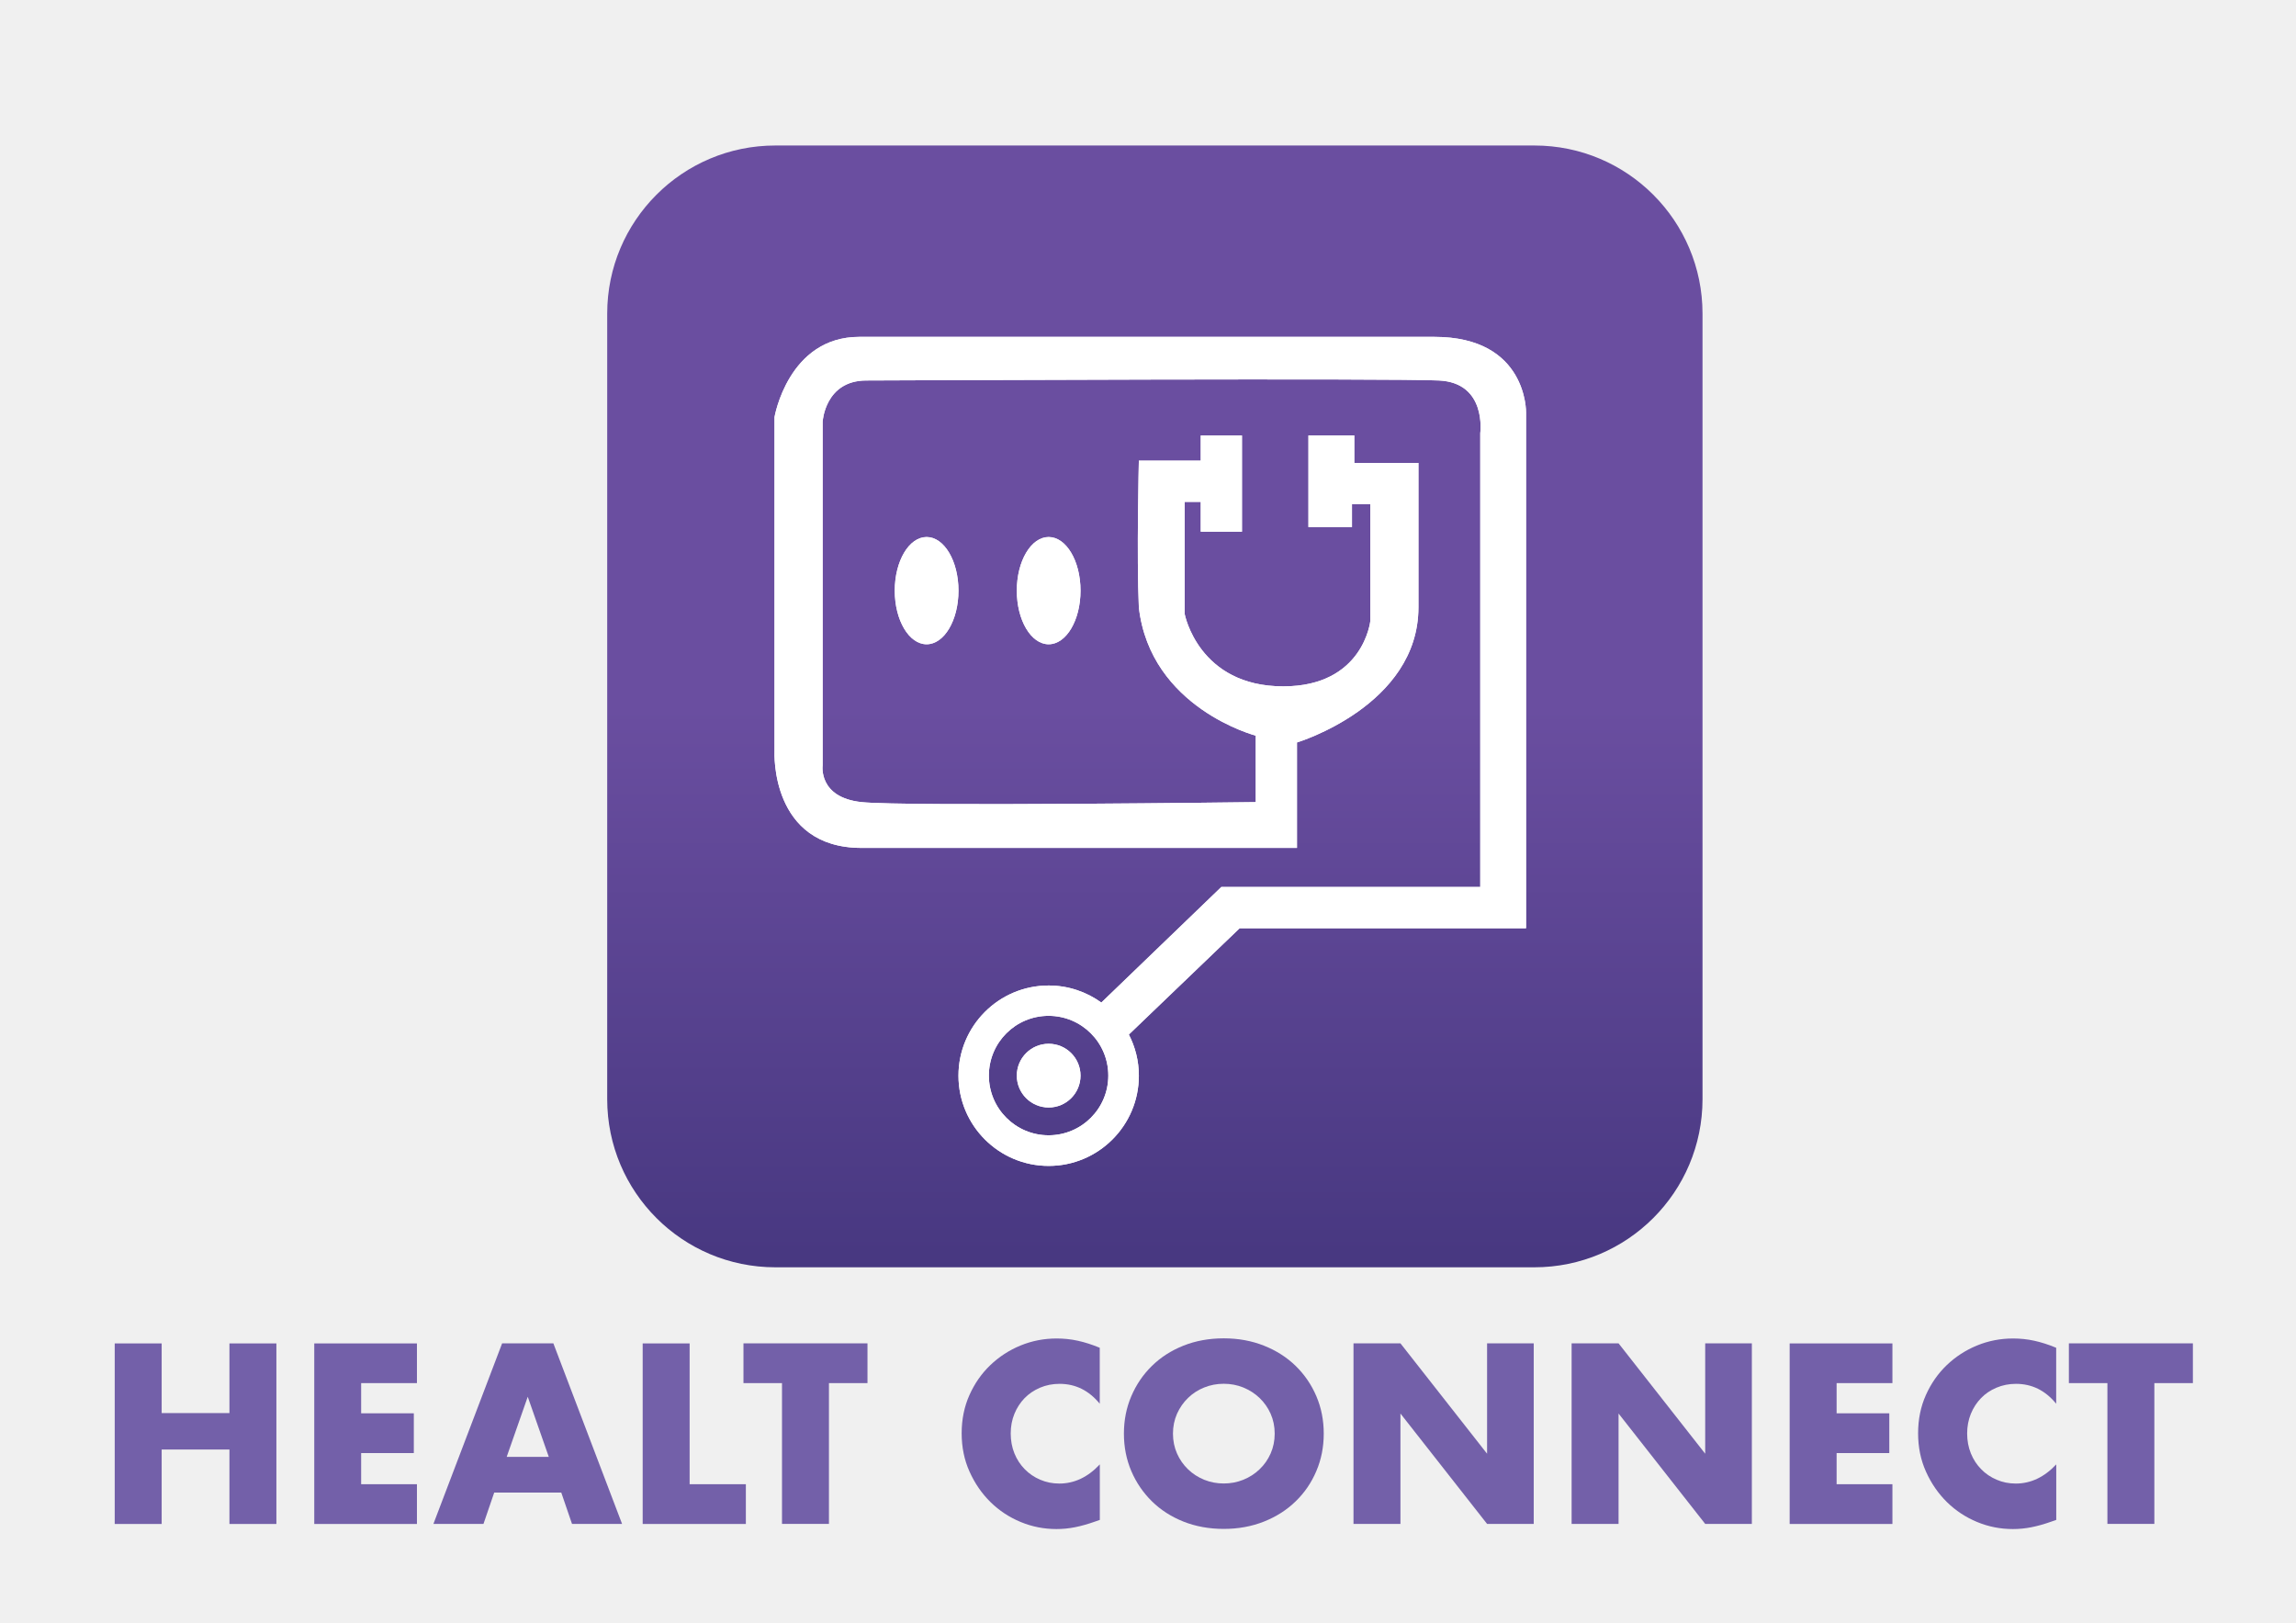
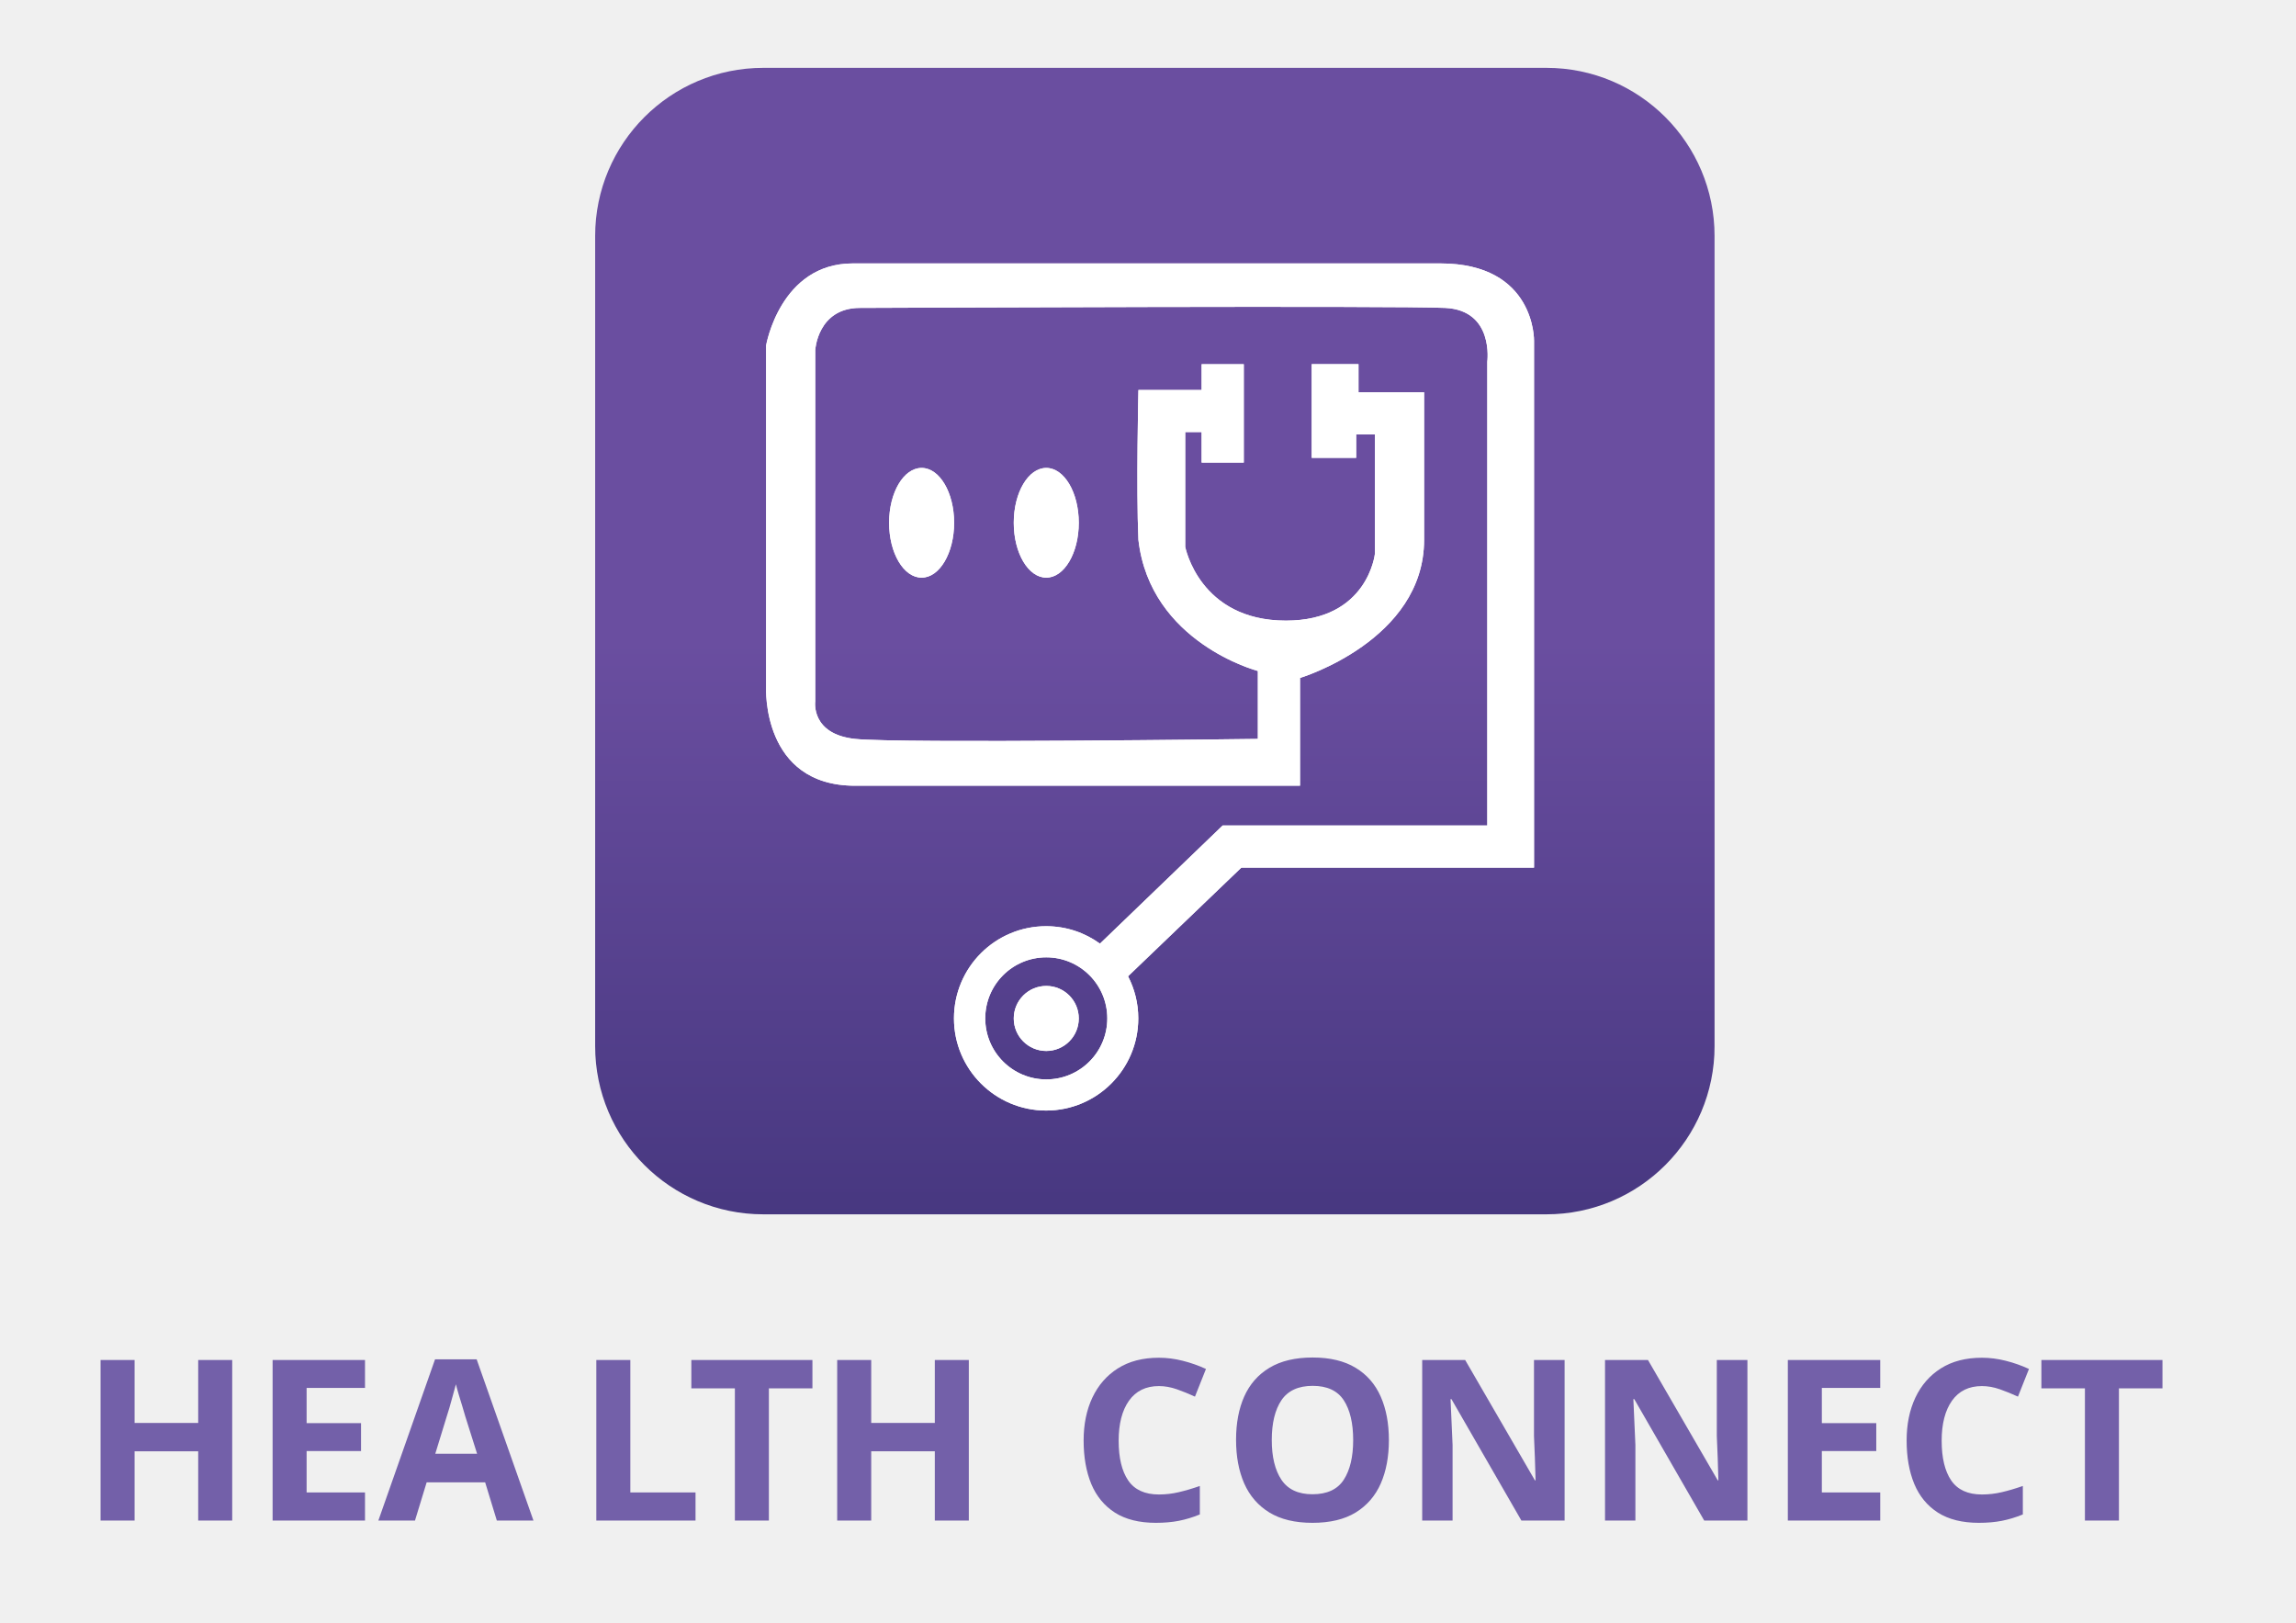
<svg xmlns="http://www.w3.org/2000/svg" id="Layer_1" data-name="Layer 1" viewBox="0 0 316.42 223.58">
  <defs>
    <style>
      .cls-1 {
        fill: url(#linear-gradient);
      }

      .cls-2 {
+         letter-spacing: -.04em;
+       }
+ 
+       .cls-3 {
+         letter-spacing: .01em;
+       }
+ 
+       .cls-4 {
        fill: #fff;
      }

-       .cls-3 {
+       .cls-5 {
        fill: #7360a9;
+         font-family: Futura-Bold, Futura;
+         font-size: 30.99px;
+         font-weight: 700;
      }
    </style>
-     <linearGradient id="linear-gradient" x1="159.16" y1="97.34" x2="159.16" y2="248.29" gradientUnits="userSpaceOnUse">
+     <linearGradient id="linear-gradient" x1="159.16" y1="88.34" x2="159.16" y2="242.61" gradientUnits="userSpaceOnUse">
      <stop offset="0" stop-color="#6a4ea0" />
      <stop offset="1" stop-color="#262262" />
    </linearGradient>
  </defs>
-   <rect class="cls-1" x="83.68" y="20.05" width="150.95" height="154.58" rx="23.17" ry="23.17" />
+   <rect class="cls-1" x="82.02" y="9.35" width="154.27" height="157.98" rx="23.17" ry="23.17" />
  <g>
-     <path class="cls-2" d="M197.68,46.42H118.42c-9.79,0-11.68,11.05-11.68,11.05v46.11s-.63,13.26,12,13.26h60v-14.53s16.74-5.05,16.74-18.63v-19.89h-8.84v-3.79h-6.32v12.63h6v-3.16h2.53v16.11s-.95,9-12,9c-11.68,0-13.58-9.95-13.58-9.95v-15.47h2.21v4.11h5.68v-13.26h-5.68v3.47h-8.53s-.32,13.26,0,20.21c1.58,13.89,16.11,17.68,16.11,17.68v9.16s-48.32,.63-54.32,0c-6-.63-5.37-5.05-5.37-5.05V58.11s.31-5.66,6-5.68c5.69-.02,72.32-.32,78.95,0,6.63,.32,5.68,7.26,5.68,7.26v62.53h-35.68l-16.54,15.93c-2.04-1.47-4.54-2.35-7.26-2.35-6.87,0-12.43,5.57-12.43,12.43s5.57,12.43,12.43,12.43,12.43-5.57,12.43-12.43c0-2.05-.5-3.97-1.38-5.67l15.27-14.65h39.47V56.84s.21-10.42-12.63-10.42Zm-53.17,110.02c-4.54,0-8.23-3.68-8.23-8.23s3.68-8.23,8.23-8.23,8.23,3.68,8.23,8.23-3.68,8.23-8.23,8.23Z" />
-     <ellipse class="cls-2" cx="127.7" cy="81.39" rx="4.39" ry="7.39" />
-     <ellipse class="cls-2" cx="144.52" cy="81.39" rx="4.39" ry="7.39" />
-     <circle class="cls-2" cx="144.52" cy="148.22" r="4.39" />
+     <path class="cls-4" d="M198.53,36.3H117.52c-10,0-11.94,11.3-11.94,11.3v47.12s-.65,13.55,12.26,13.55h61.32v-14.85s17.1-5.16,17.1-19.04v-20.33h-9.04v-3.87h-6.45v12.91h6.13v-3.23h2.58v16.46s-.97,9.2-12.26,9.2c-11.94,0-13.88-10.17-13.88-10.17v-15.81h2.26v4.2h5.81v-13.55h-5.81v3.55h-8.71s-.32,13.55,0,20.65c1.62,14.2,16.46,18.07,16.46,18.07v9.36s-49.38,.65-55.51,0c-6.13-.65-5.49-5.16-5.49-5.16V48.24s.32-5.79,6.13-5.81c5.81-.02,73.91-.32,80.68,0,6.78,.32,5.81,7.42,5.81,7.42v63.9h-36.47l-16.91,16.28c-2.09-1.51-4.64-2.4-7.42-2.4-7.02,0-12.7,5.69-12.7,12.7s5.69,12.7,12.7,12.7,12.7-5.69,12.7-12.7c0-2.09-.51-4.06-1.41-5.8l15.61-14.97h40.34V46.95s.21-10.65-12.91-10.65Zm-54.34,112.44c-4.64,0-8.41-3.76-8.41-8.41s3.76-8.41,8.41-8.41,8.41,3.76,8.41,8.41-3.76,8.41-8.41,8.41Z" />
+     <ellipse class="cls-4" cx="127.01" cy="72.04" rx="4.48" ry="7.56" />
+     <ellipse class="cls-4" cx="144.19" cy="72.04" rx="4.48" ry="7.56" />
+     <circle class="cls-4" cx="144.19" cy="140.34" r="4.48" />
  </g>
-   <g>
-     <path class="cls-3" d="M22.28,194.72h9.34v-9.6h6.47v24.88h-6.47v-10.26h-9.34v10.26h-6.47v-24.88h6.47v9.6Z" />
-     <path class="cls-3" d="M57.46,190.59h-7.69v4.16h7.26v5.48h-7.26v4.29h7.69v5.48h-14.15v-24.88h14.15v5.48Z" />
-     <path class="cls-3" d="M77.35,205.67h-9.24l-1.48,4.32h-6.9l9.47-24.88h7.06l9.47,24.88h-6.9l-1.48-4.32Zm-1.72-4.92l-2.9-8.28-2.9,8.28h5.81Z" />
-     <path class="cls-3" d="M95.04,185.12v19.4h7.75v5.48h-14.22v-24.88h6.47Z" />
-     <path class="cls-3" d="M114.24,190.59v19.4h-6.47v-19.4h-5.31v-5.48h17.09v5.48h-5.31Z" />
-     <path class="cls-3" d="M151.56,193.43c-1.5-1.83-3.34-2.74-5.54-2.74-.97,0-1.86,.18-2.69,.53-.82,.35-1.53,.83-2.13,1.44-.59,.61-1.06,1.33-1.4,2.16-.34,.84-.51,1.74-.51,2.71s.17,1.9,.51,2.74c.34,.84,.81,1.56,1.42,2.18s1.31,1.1,2.13,1.45c.81,.35,1.69,.53,2.64,.53,2.07,0,3.93-.88,5.58-2.64v7.65l-.66,.23c-.99,.35-1.91,.61-2.77,.78s-1.71,.25-2.54,.25c-1.72,0-3.36-.32-4.93-.97-1.57-.65-2.96-1.56-4.16-2.74-1.2-1.18-2.16-2.57-2.89-4.19-.73-1.62-1.09-3.38-1.09-5.3s.36-3.67,1.07-5.26c.71-1.59,1.67-2.97,2.87-4.12,1.2-1.15,2.59-2.06,4.17-2.71,1.58-.65,3.24-.97,4.98-.97,.99,0,1.96,.1,2.92,.31,.96,.21,1.96,.53,3.02,.97v7.72Z" />
-     <path class="cls-3" d="M154.89,197.55c0-1.85,.34-3.57,1.02-5.16,.68-1.59,1.63-2.99,2.84-4.17,1.21-1.19,2.66-2.12,4.34-2.79s3.54-1.01,5.56-1.01,3.85,.34,5.54,1.01,3.15,1.6,4.37,2.79c1.22,1.19,2.17,2.58,2.85,4.17,.68,1.59,1.02,3.32,1.02,5.16s-.34,3.57-1.02,5.16c-.68,1.6-1.63,2.99-2.85,4.17-1.22,1.19-2.68,2.12-4.37,2.79s-3.54,1.01-5.54,1.01-3.88-.34-5.56-1.01-3.13-1.6-4.34-2.79c-1.21-1.19-2.16-2.58-2.84-4.17-.68-1.59-1.02-3.32-1.02-5.16Zm6.76,0c0,.99,.19,1.9,.56,2.74,.37,.84,.88,1.56,1.52,2.18,.64,.62,1.38,1.09,2.23,1.44,.85,.34,1.74,.51,2.69,.51s1.84-.17,2.69-.51c.85-.34,1.59-.82,2.24-1.44,.65-.62,1.16-1.34,1.53-2.18,.37-.84,.56-1.75,.56-2.74s-.19-1.9-.56-2.74c-.37-.84-.89-1.56-1.53-2.18-.65-.62-1.4-1.09-2.24-1.44-.85-.34-1.74-.51-2.69-.51s-1.84,.17-2.69,.51c-.85,.34-1.59,.82-2.23,1.44-.64,.62-1.14,1.34-1.52,2.18-.37,.84-.56,1.75-.56,2.74Z" />
-     <path class="cls-3" d="M186.53,209.99v-24.88h6.47l11.94,15.21v-15.21h6.43v24.88h-6.43l-11.94-15.21v15.21h-6.47Z" />
-     <path class="cls-3" d="M216.59,209.99v-24.88h6.47l11.94,15.21v-15.21h6.43v24.88h-6.43l-11.94-15.21v15.21h-6.47Z" />
-     <path class="cls-3" d="M260.8,190.59h-7.69v4.16h7.26v5.48h-7.26v4.29h7.69v5.48h-14.16v-24.88h14.16v5.48Z" />
-     <path class="cls-3" d="M283.37,193.43c-1.5-1.83-3.34-2.74-5.54-2.74-.97,0-1.86,.18-2.69,.53-.83,.35-1.54,.83-2.13,1.44-.59,.61-1.06,1.33-1.4,2.16-.34,.84-.51,1.74-.51,2.71s.17,1.9,.51,2.74,.81,1.56,1.42,2.18c.6,.62,1.31,1.1,2.13,1.45,.81,.35,1.69,.53,2.64,.53,2.07,0,3.93-.88,5.58-2.64v7.65l-.66,.23c-.99,.35-1.91,.61-2.77,.78-.86,.17-1.7,.25-2.54,.25-1.72,0-3.36-.32-4.93-.97-1.57-.65-2.96-1.56-4.16-2.74-1.2-1.18-2.16-2.57-2.89-4.19-.73-1.62-1.09-3.38-1.09-5.3s.36-3.67,1.07-5.26c.71-1.59,1.67-2.97,2.87-4.12,1.2-1.15,2.59-2.06,4.17-2.71,1.58-.65,3.24-.97,4.98-.97,.99,0,1.96,.1,2.92,.31s1.96,.53,3.02,.97v7.72Z" />
-     <path class="cls-3" d="M296.9,190.59v19.4h-6.47v-19.4h-5.31v-5.48h17.09v5.48h-5.31Z" />
-   </g>
-   <path class="cls-2" d="M197.68,46.42H118.42c-9.79,0-11.68,11.05-11.68,11.05v46.11s-.63,13.26,12,13.26h60v-14.53s16.74-5.05,16.74-18.63v-19.89h-8.84v-3.79h-6.32v12.63h6v-3.16h2.53v16.11s-.95,9-12,9c-11.68,0-13.58-9.95-13.58-9.95v-15.47h2.21v4.11h5.68v-13.26h-5.68v3.47h-8.53s-.32,13.26,0,20.21c1.58,13.89,16.11,17.68,16.11,17.68v9.16s-48.32,.63-54.32,0c-6-.63-5.37-5.05-5.37-5.05V58.11s.31-5.66,6-5.68c5.69-.02,72.32-.32,78.95,0,6.63,.32,5.68,7.26,5.68,7.26v62.53h-35.68l-16.54,15.93c-2.04-1.47-4.54-2.35-7.26-2.35-6.87,0-12.43,5.57-12.43,12.43s5.57,12.43,12.43,12.43,12.43-5.57,12.43-12.43c0-2.05-.5-3.97-1.38-5.67l15.27-14.65h39.47V56.84s.21-10.42-12.63-10.42Zm-53.17,110.02c-4.54,0-8.23-3.68-8.23-8.23s3.68-8.23,8.23-8.23,8.23,3.68,8.23,8.23-3.68,8.23-8.23,8.23Z" />
-   <ellipse class="cls-2" cx="127.7" cy="81.39" rx="4.39" ry="7.39" />
-   <ellipse class="cls-2" cx="144.52" cy="81.39" rx="4.39" ry="7.39" />
-   <circle class="cls-2" cx="144.52" cy="148.22" r="4.39" />
+   <path class="cls-4" d="M198.53,36.3H117.52c-10,0-11.94,11.3-11.94,11.3v47.12s-.65,13.55,12.26,13.55h61.32v-14.85s17.1-5.16,17.1-19.04v-20.33h-9.04v-3.87h-6.45v12.91h6.13v-3.23h2.58v16.46s-.97,9.2-12.26,9.2c-11.94,0-13.88-10.17-13.88-10.17v-15.81h2.26v4.2h5.81v-13.55h-5.81v3.55h-8.71s-.32,13.55,0,20.65c1.62,14.2,16.46,18.07,16.46,18.07v9.36s-49.38,.65-55.51,0c-6.13-.65-5.49-5.16-5.49-5.16V48.24s.32-5.79,6.13-5.81c5.81-.02,73.91-.32,80.68,0,6.78,.32,5.81,7.42,5.81,7.42v63.9h-36.47l-16.91,16.28c-2.09-1.51-4.64-2.4-7.42-2.4-7.02,0-12.7,5.69-12.7,12.7s5.69,12.7,12.7,12.7,12.7-5.69,12.7-12.7c0-2.09-.51-4.06-1.41-5.8l15.61-14.97h40.34V46.95s.21-10.65-12.91-10.65Zm-54.34,112.44c-4.64,0-8.41-3.76-8.41-8.41s3.76-8.41,8.41-8.41,8.41,3.76,8.41,8.41-3.76,8.41-8.41,8.41Z" />
+   <ellipse class="cls-4" cx="127.01" cy="72.04" rx="4.48" ry="7.56" />
+   <ellipse class="cls-4" cx="144.19" cy="72.04" rx="4.48" ry="7.56" />
+   <circle class="cls-4" cx="144.19" cy="140.34" r="4.48" />
+   <text class="cls-5" transform="translate(11.08 209.53)">
+     <tspan x="0" y="0">HEA</tspan>
+     <tspan class="cls-2" x="68.32" y="0">L</tspan>
+     <tspan x="83.57" y="0">TH </tspan>
+     <tspan class="cls-3" x="136.46" y="0">C</tspan>
+     <tspan x="157.47" y="0">ONNECT</tspan>
+   </text>
</svg>
